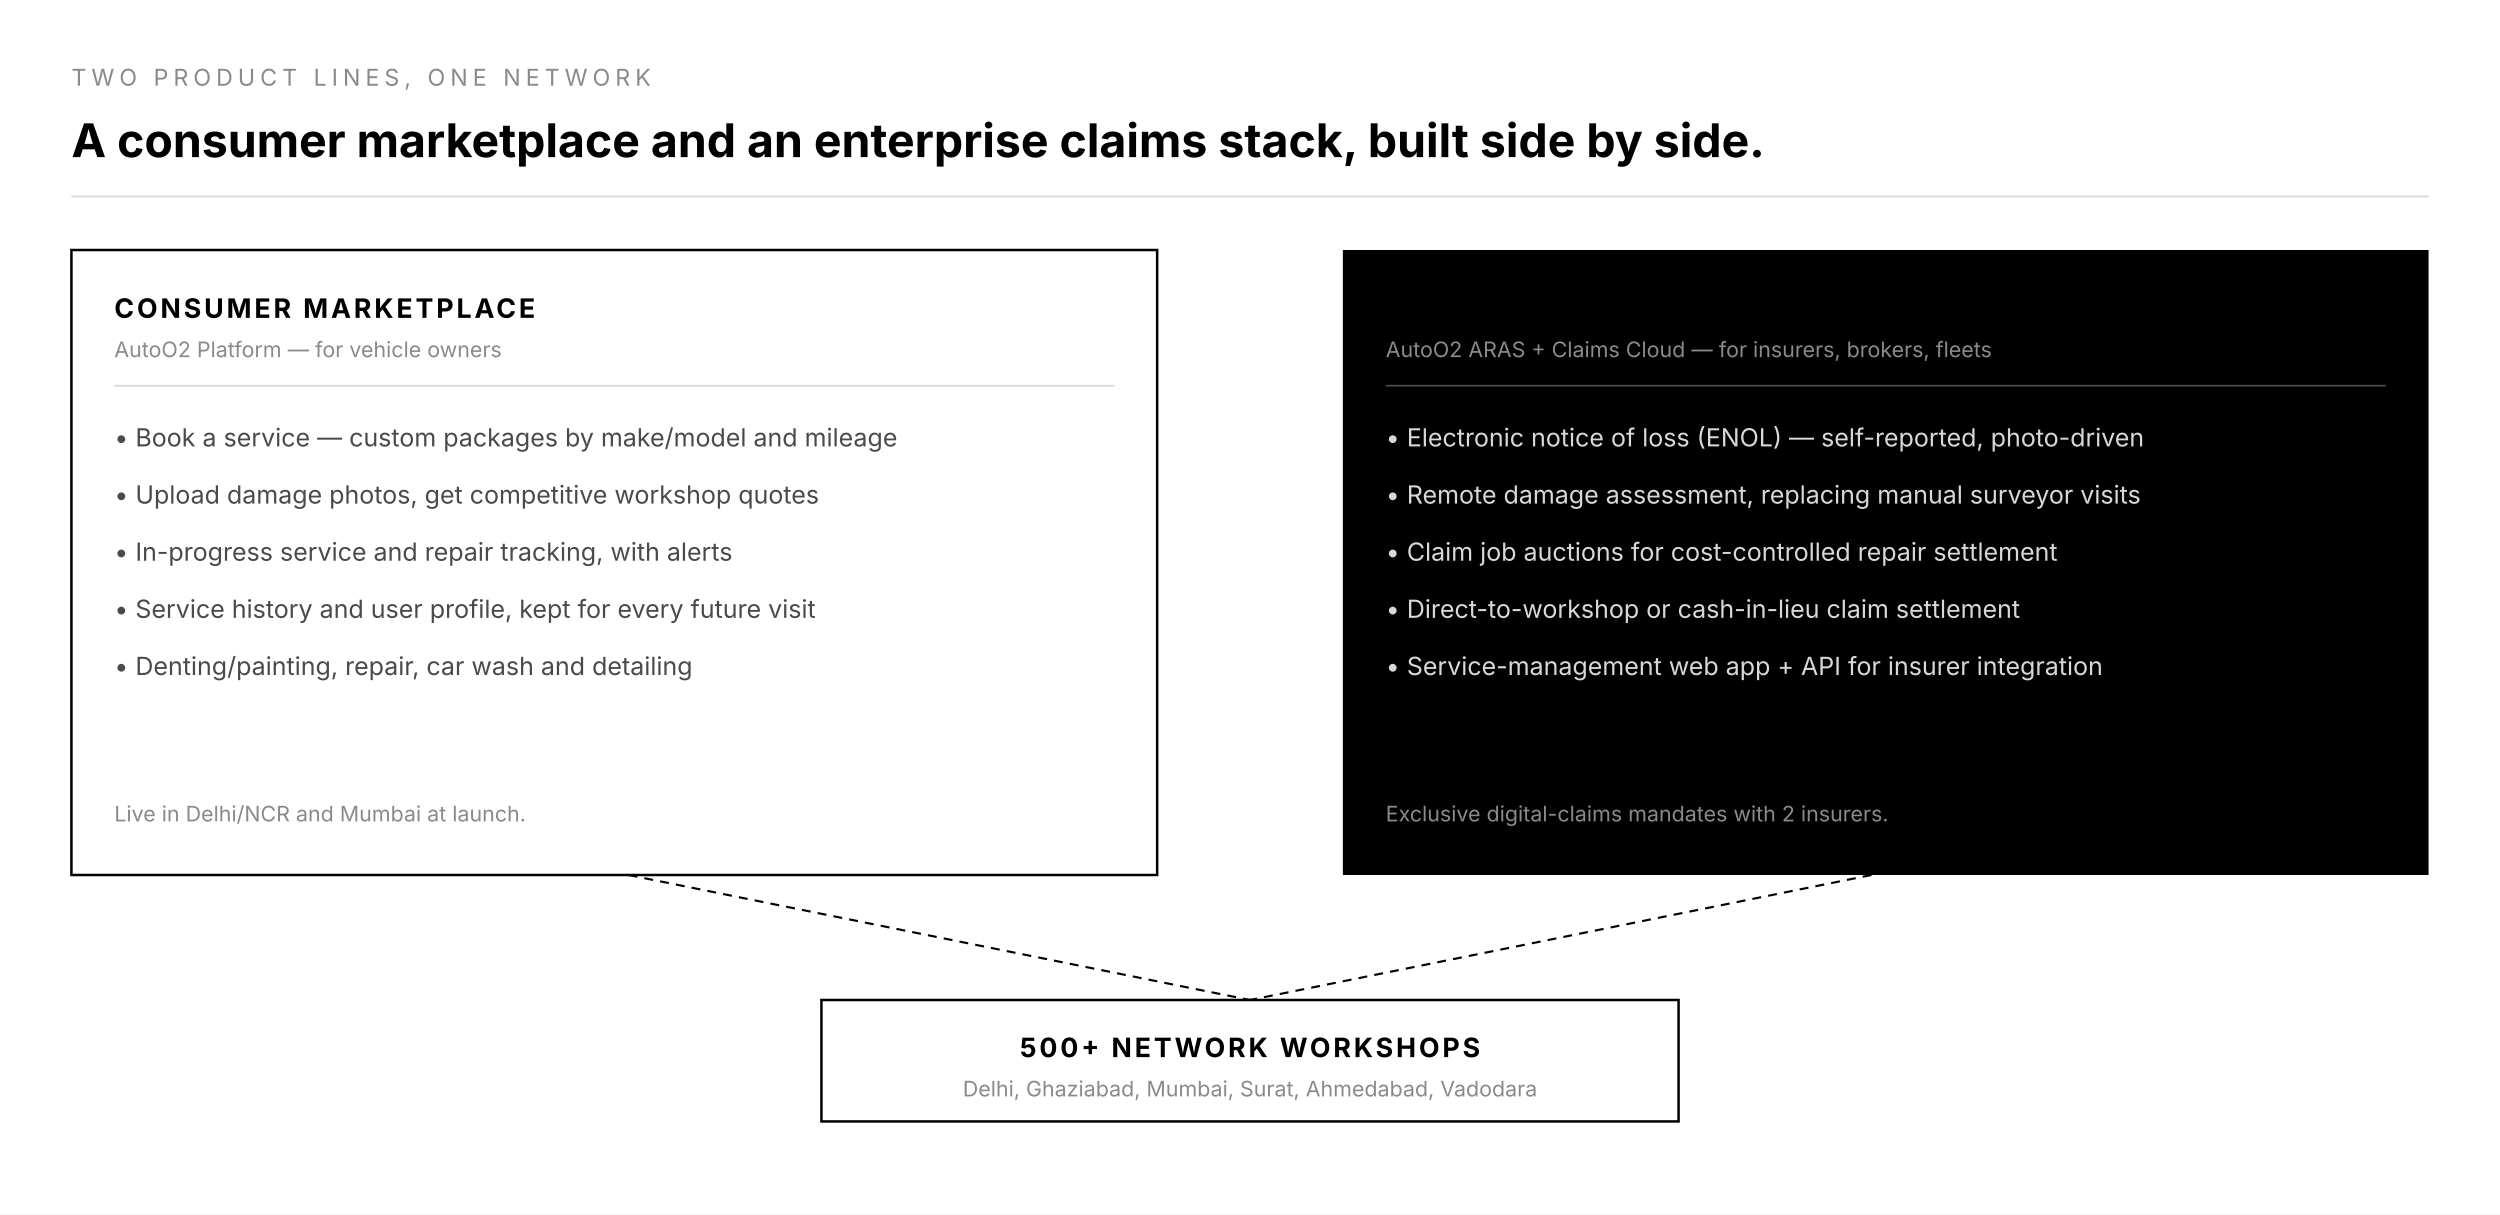
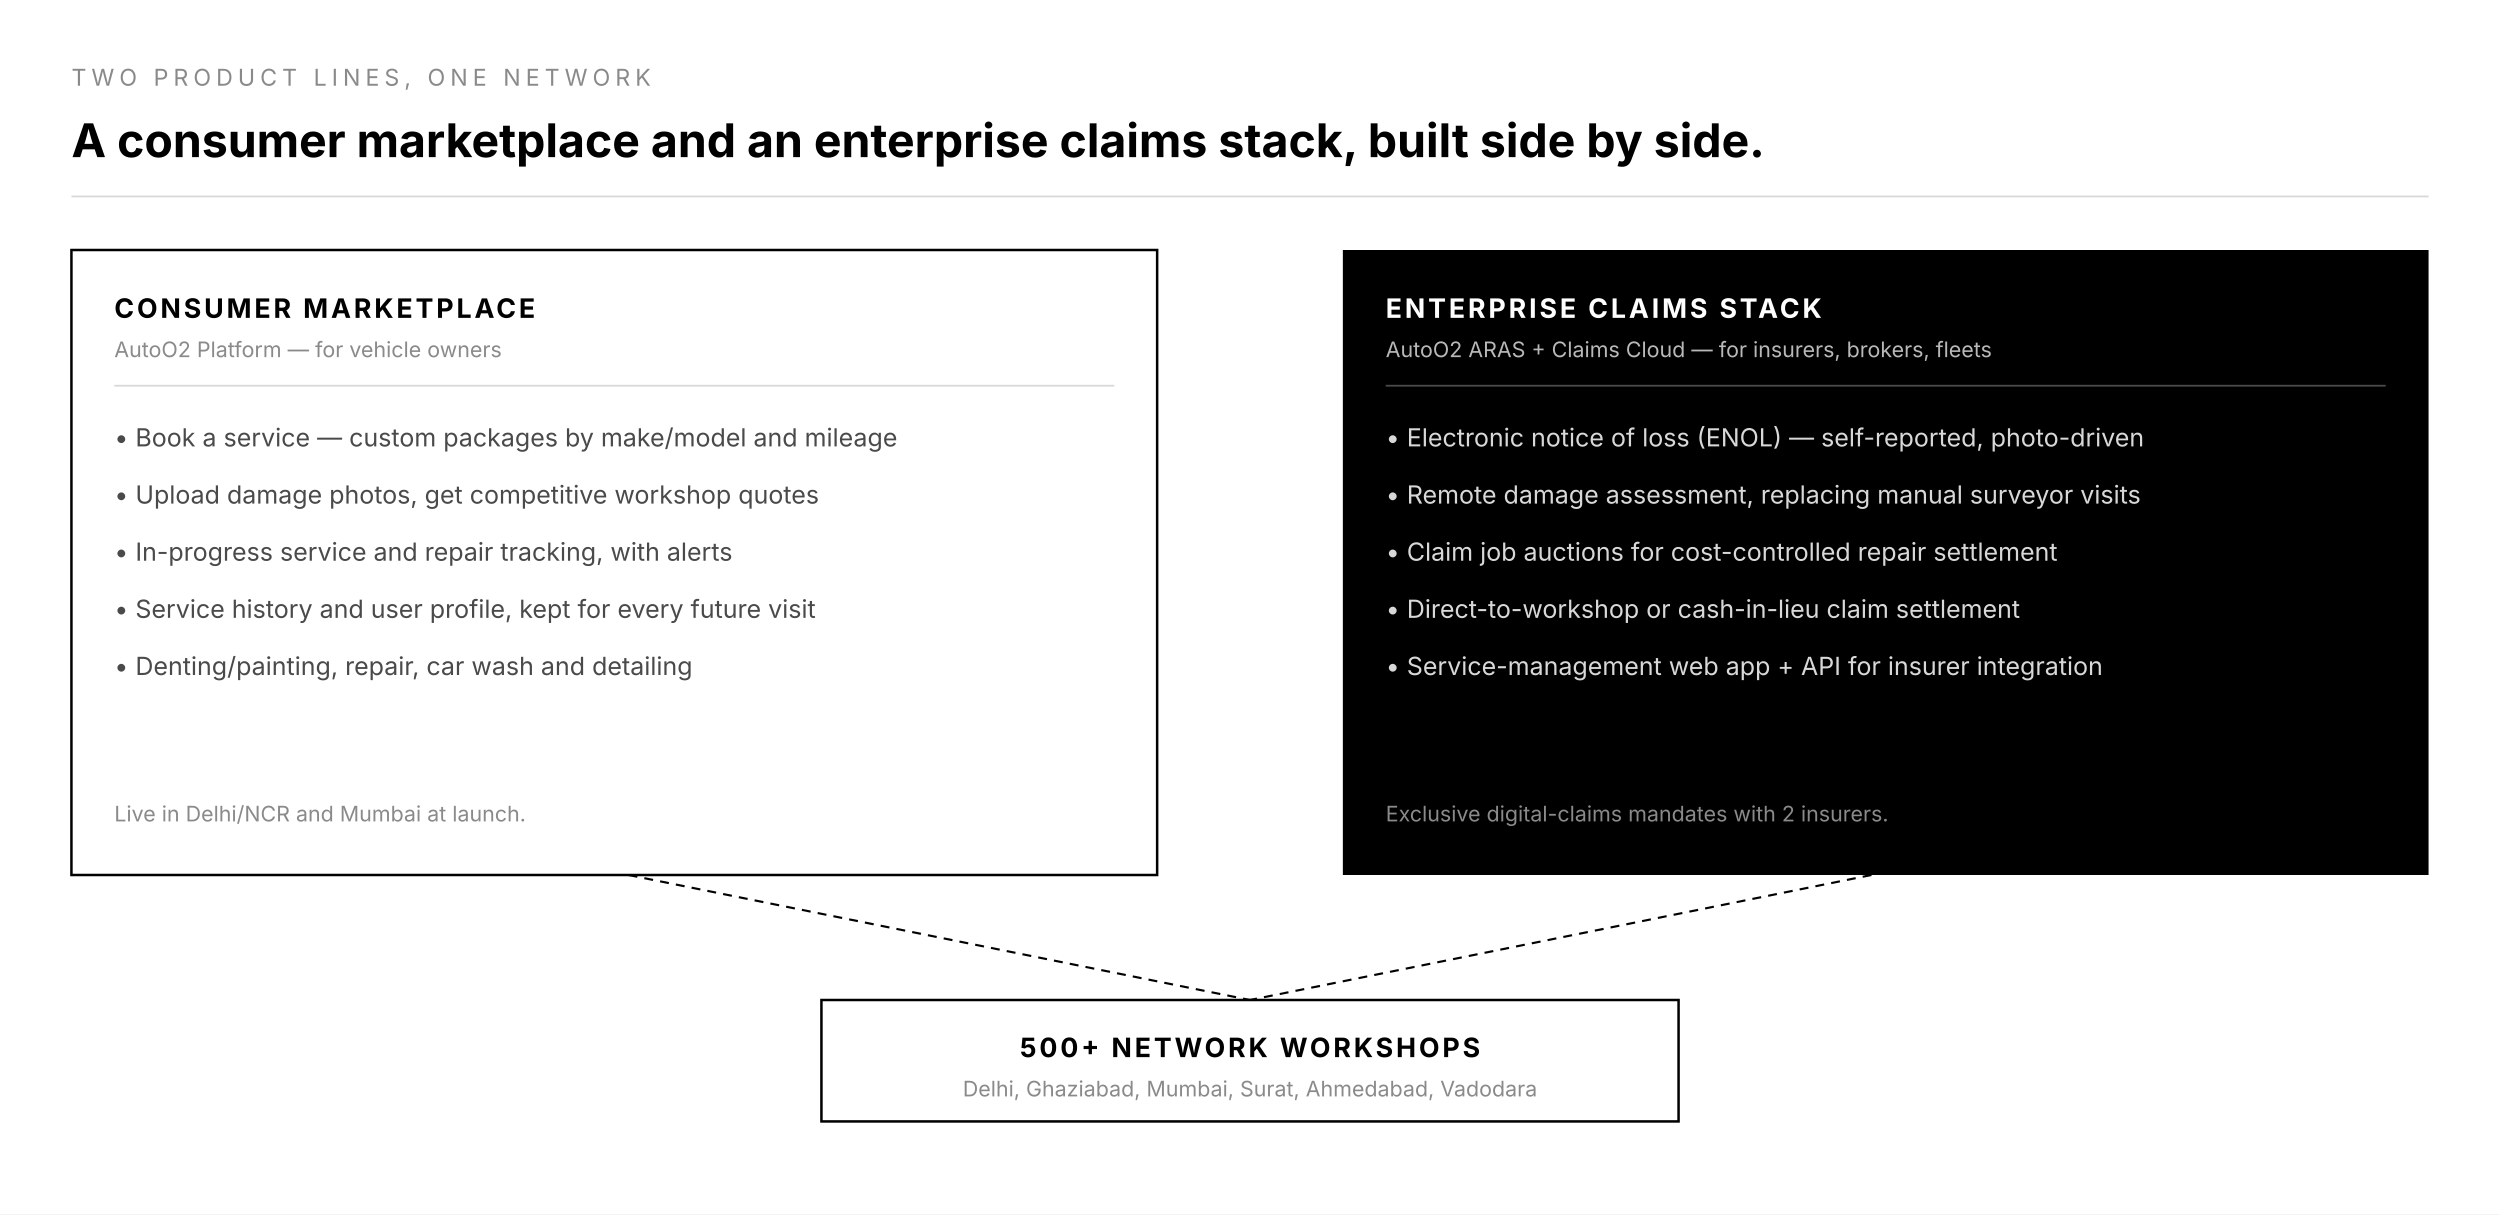
<svg xmlns="http://www.w3.org/2000/svg" viewBox="0 0 1400 680" width="1400" height="680" role="img" aria-label="AutoO2's two product lines sharing one workshop network">
  <style>
.t{font-family:'Inter','Helvetica Neue',Helvetica,Arial,sans-serif}
.kicker{font-size:13px;letter-spacing:2.8px;fill:#8A8A8A}
.h{font-size:26px;font-weight:700;fill:#000000}
.col-h{font-size:15px;font-weight:700;letter-spacing:1.6px;fill:#000000}
.item{font-size:14px;fill:#4A4A4A}
.small{font-size:12px;fill:#8A8A8A}
</style>
-   <rect width="1400" height="680" fill="#FFFFFF" />
+   <rect width="1400" height="680" style="fill:#FFFFFF" />
  <text class="t kicker" x="40" y="48">TWO PRODUCT LINES, ONE NETWORK</text>
  <text class="t h" x="40" y="88">A consumer marketplace and an enterprise claims stack, built side by side.</text>
  <line x1="40" y1="110" x2="1360" y2="110" stroke="#D8D8D8" />
  <rect x="40" y="140" width="608" height="350" fill="none" stroke="#000000" stroke-width="1.4" />
  <text class="t col-h" x="64" y="178">CONSUMER MARKETPLACE</text>
  <text class="t small" x="64" y="200">AutoO2 Platform — for vehicle owners</text>
  <line x1="64" y1="216" x2="624" y2="216" stroke="#D8D8D8" />
  <g class="t item">
    <text x="64" y="250">•  Book a service — custom packages by make/model and mileage</text>
    <text x="64" y="282">•  Upload damage photos, get competitive workshop quotes</text>
    <text x="64" y="314">•  In-progress service and repair tracking, with alerts</text>
    <text x="64" y="346">•  Service history and user profile, kept for every future visit</text>
    <text x="64" y="378">•  Denting/painting, repair, car wash and detailing</text>
  </g>
  <text class="t small" x="64" y="460">Live in Delhi/NCR and Mumbai at launch.</text>
-   <rect x="752" y="140" width="608" height="350" fill="#000000" />
-   <text class="t col-h" x="776" y="178" fill="#FFFFFF">ENTERPRISE CLAIMS STACK</text>
-   <text class="t small" x="776" y="200" fill="#B8B8B8">AutoO2 ARAS + Claims Cloud — for insurers, brokers, fleets</text>
+   <rect x="752" y="140" width="608" height="350" style="fill:#000000" />
+   <text class="t col-h" x="776" y="178" style="fill:#FFFFFF">ENTERPRISE CLAIMS STACK</text>
+   <text class="t small" x="776" y="200" style="fill:#B8B8B8">AutoO2 ARAS + Claims Cloud — for insurers, brokers, fleets</text>
  <line x1="776" y1="216" x2="1336" y2="216" stroke="#4A4A4A" />
  <g class="t item">
-     <text x="776" y="250" fill="#D8D8D8">•  Electronic notice of loss (ENOL) — self-reported, photo-driven</text>
-     <text x="776" y="282" fill="#D8D8D8">•  Remote damage assessment, replacing manual surveyor visits</text>
-     <text x="776" y="314" fill="#D8D8D8">•  Claim job auctions for cost-controlled repair settlement</text>
-     <text x="776" y="346" fill="#D8D8D8">•  Direct-to-workshop or cash-in-lieu claim settlement</text>
-     <text x="776" y="378" fill="#D8D8D8">•  Service-management web app + API for insurer integration</text>
+     <text x="776" y="250" style="fill:#D8D8D8">•  Electronic notice of loss (ENOL) — self-reported, photo-driven</text>
+     <text x="776" y="282" style="fill:#D8D8D8">•  Remote damage assessment, replacing manual surveyor visits</text>
+     <text x="776" y="314" style="fill:#D8D8D8">•  Claim job auctions for cost-controlled repair settlement</text>
+     <text x="776" y="346" style="fill:#D8D8D8">•  Direct-to-workshop or cash-in-lieu claim settlement</text>
+     <text x="776" y="378" style="fill:#D8D8D8">•  Service-management web app + API for insurer integration</text>
  </g>
-   <text class="t small" x="776" y="460" fill="#8A8A8A">Exclusive digital-claims mandates with 2 insurers.</text>
+   <text class="t small" x="776" y="460" style="fill:#8A8A8A">Exclusive digital-claims mandates with 2 insurers.</text>
  <line x1="352" y1="490" x2="700" y2="560" stroke="#000000" stroke-width="1.2" stroke-dasharray="5 4" />
  <line x1="1048" y1="490" x2="700" y2="560" stroke="#000000" stroke-width="1.2" stroke-dasharray="5 4" />
  <rect x="460" y="560" width="480" height="68" fill="none" stroke="#000000" stroke-width="1.4" />
  <text class="t col-h" x="700" y="592" text-anchor="middle">500+ NETWORK WORKSHOPS</text>
  <text class="t small" x="700" y="614" text-anchor="middle">Delhi, Ghaziabad, Mumbai, Surat, Ahmedabad, Vadodara</text>
</svg>
